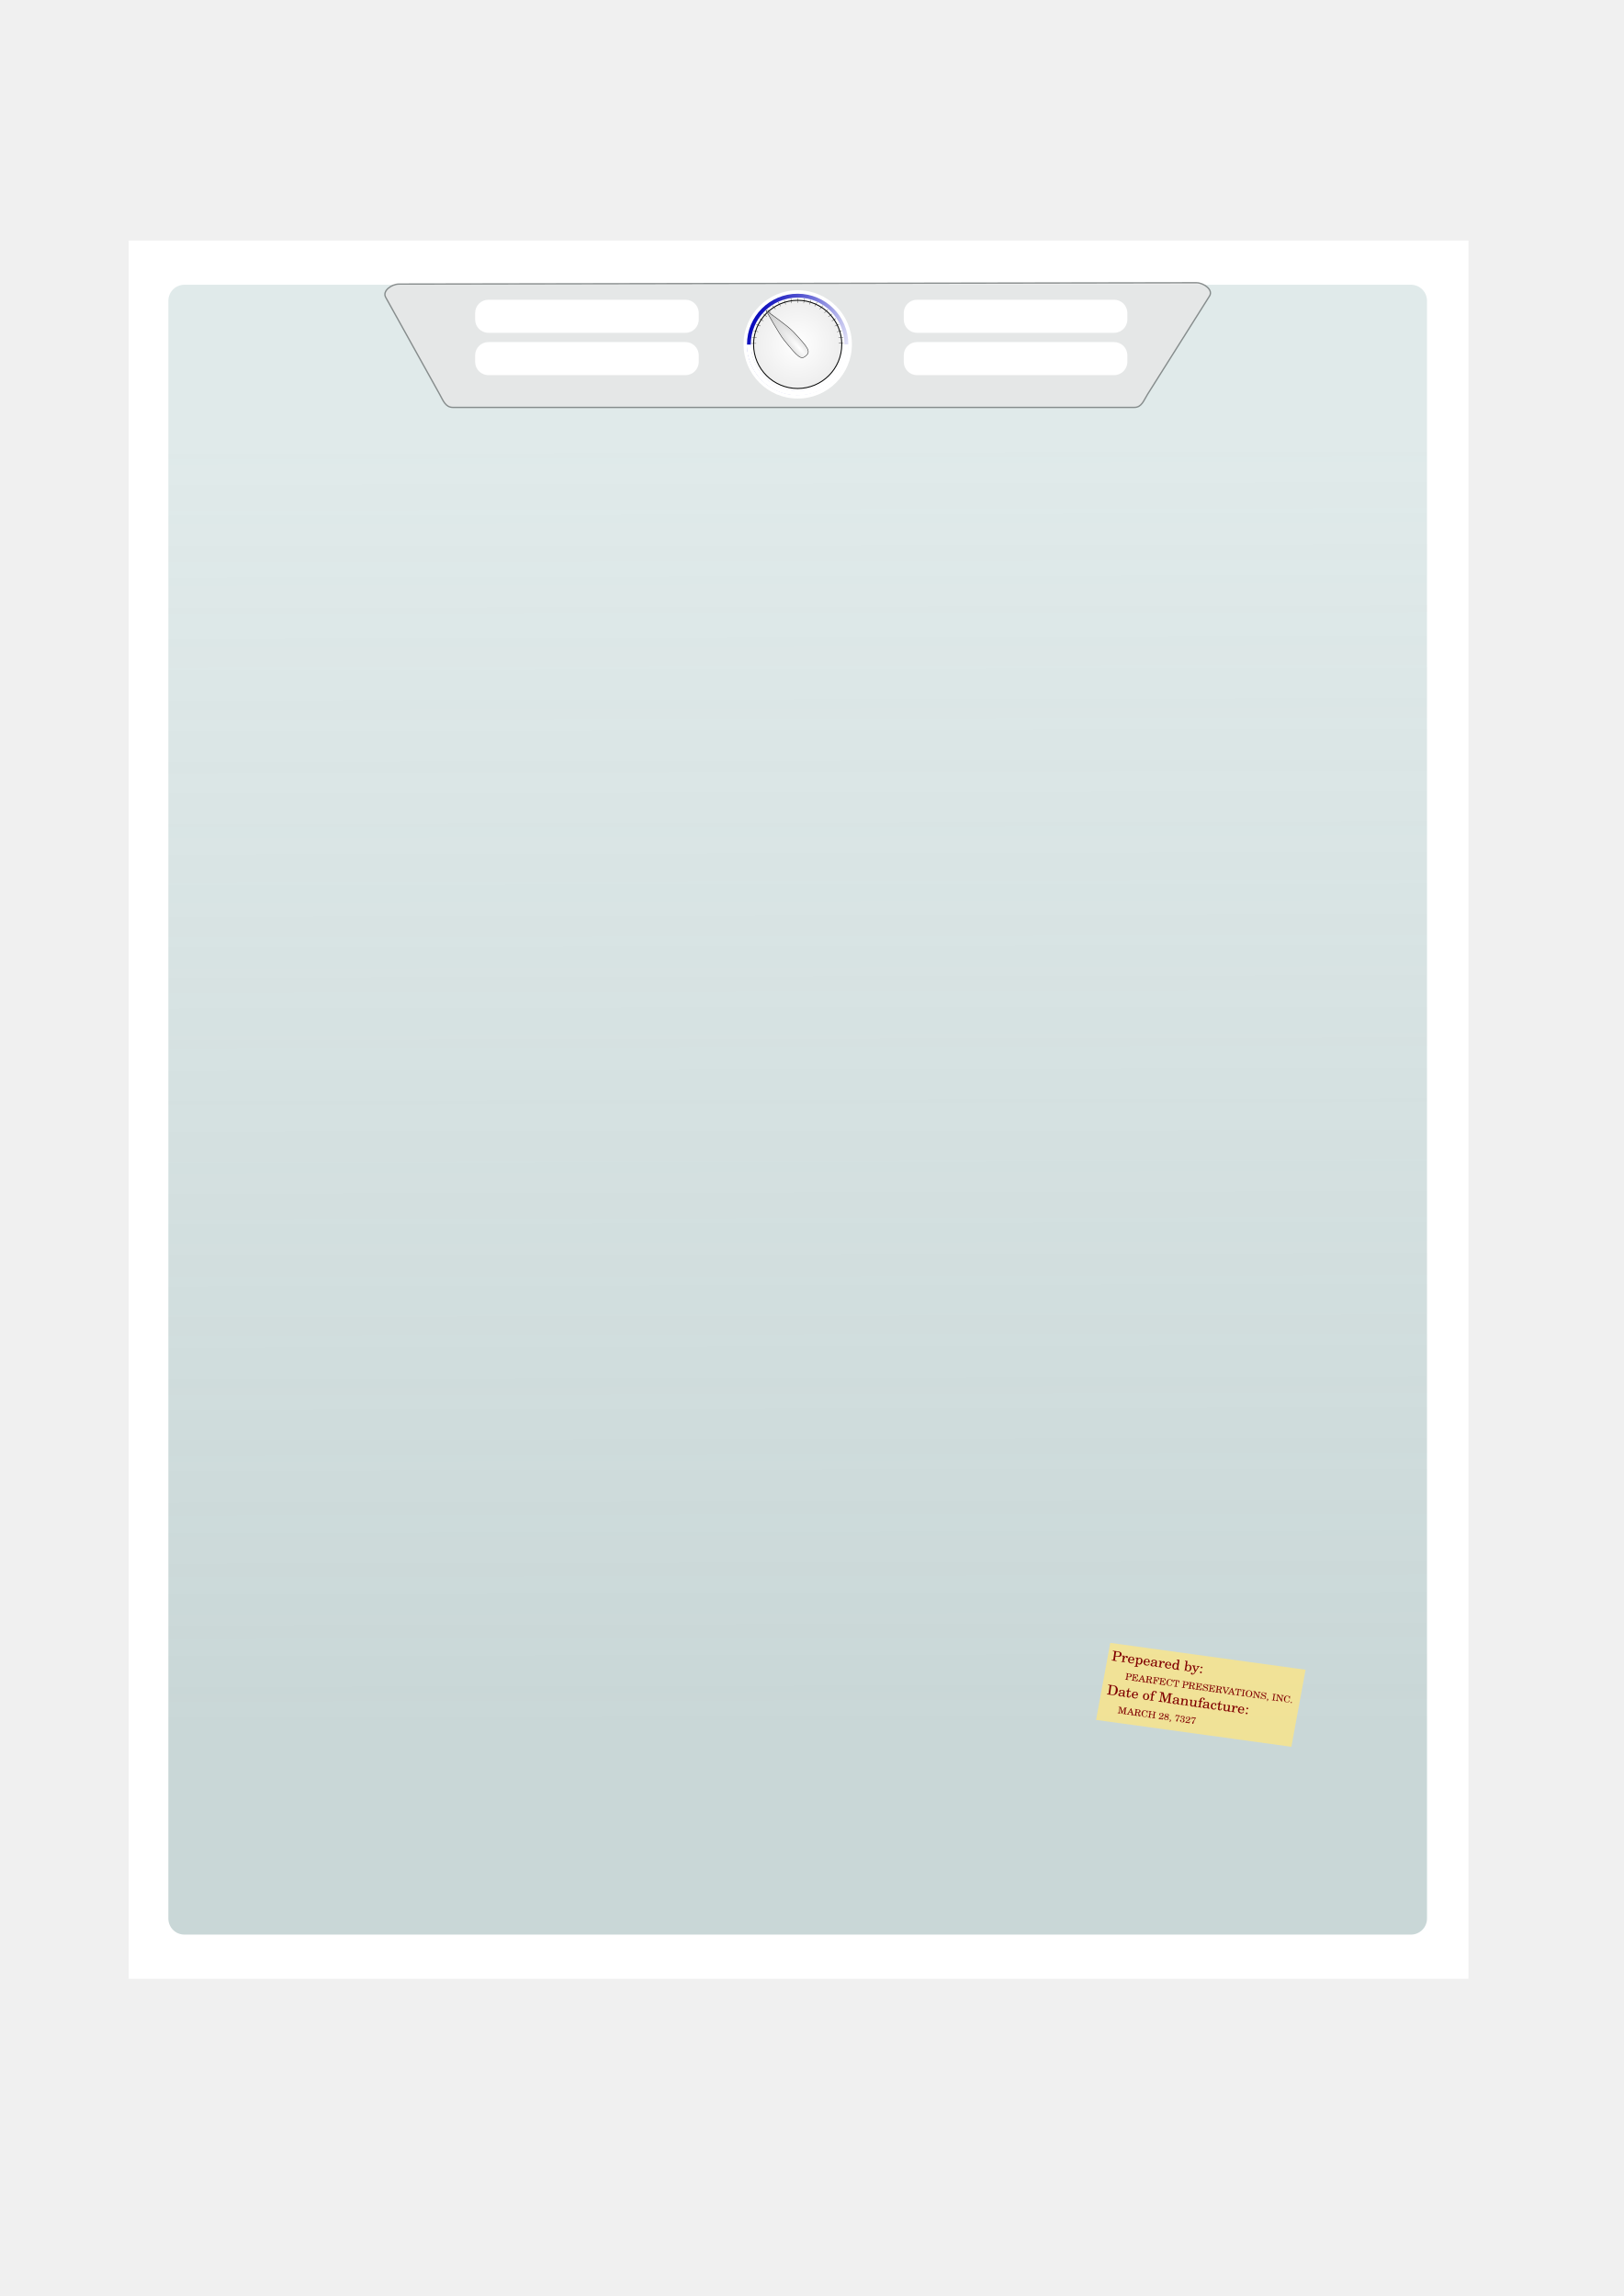
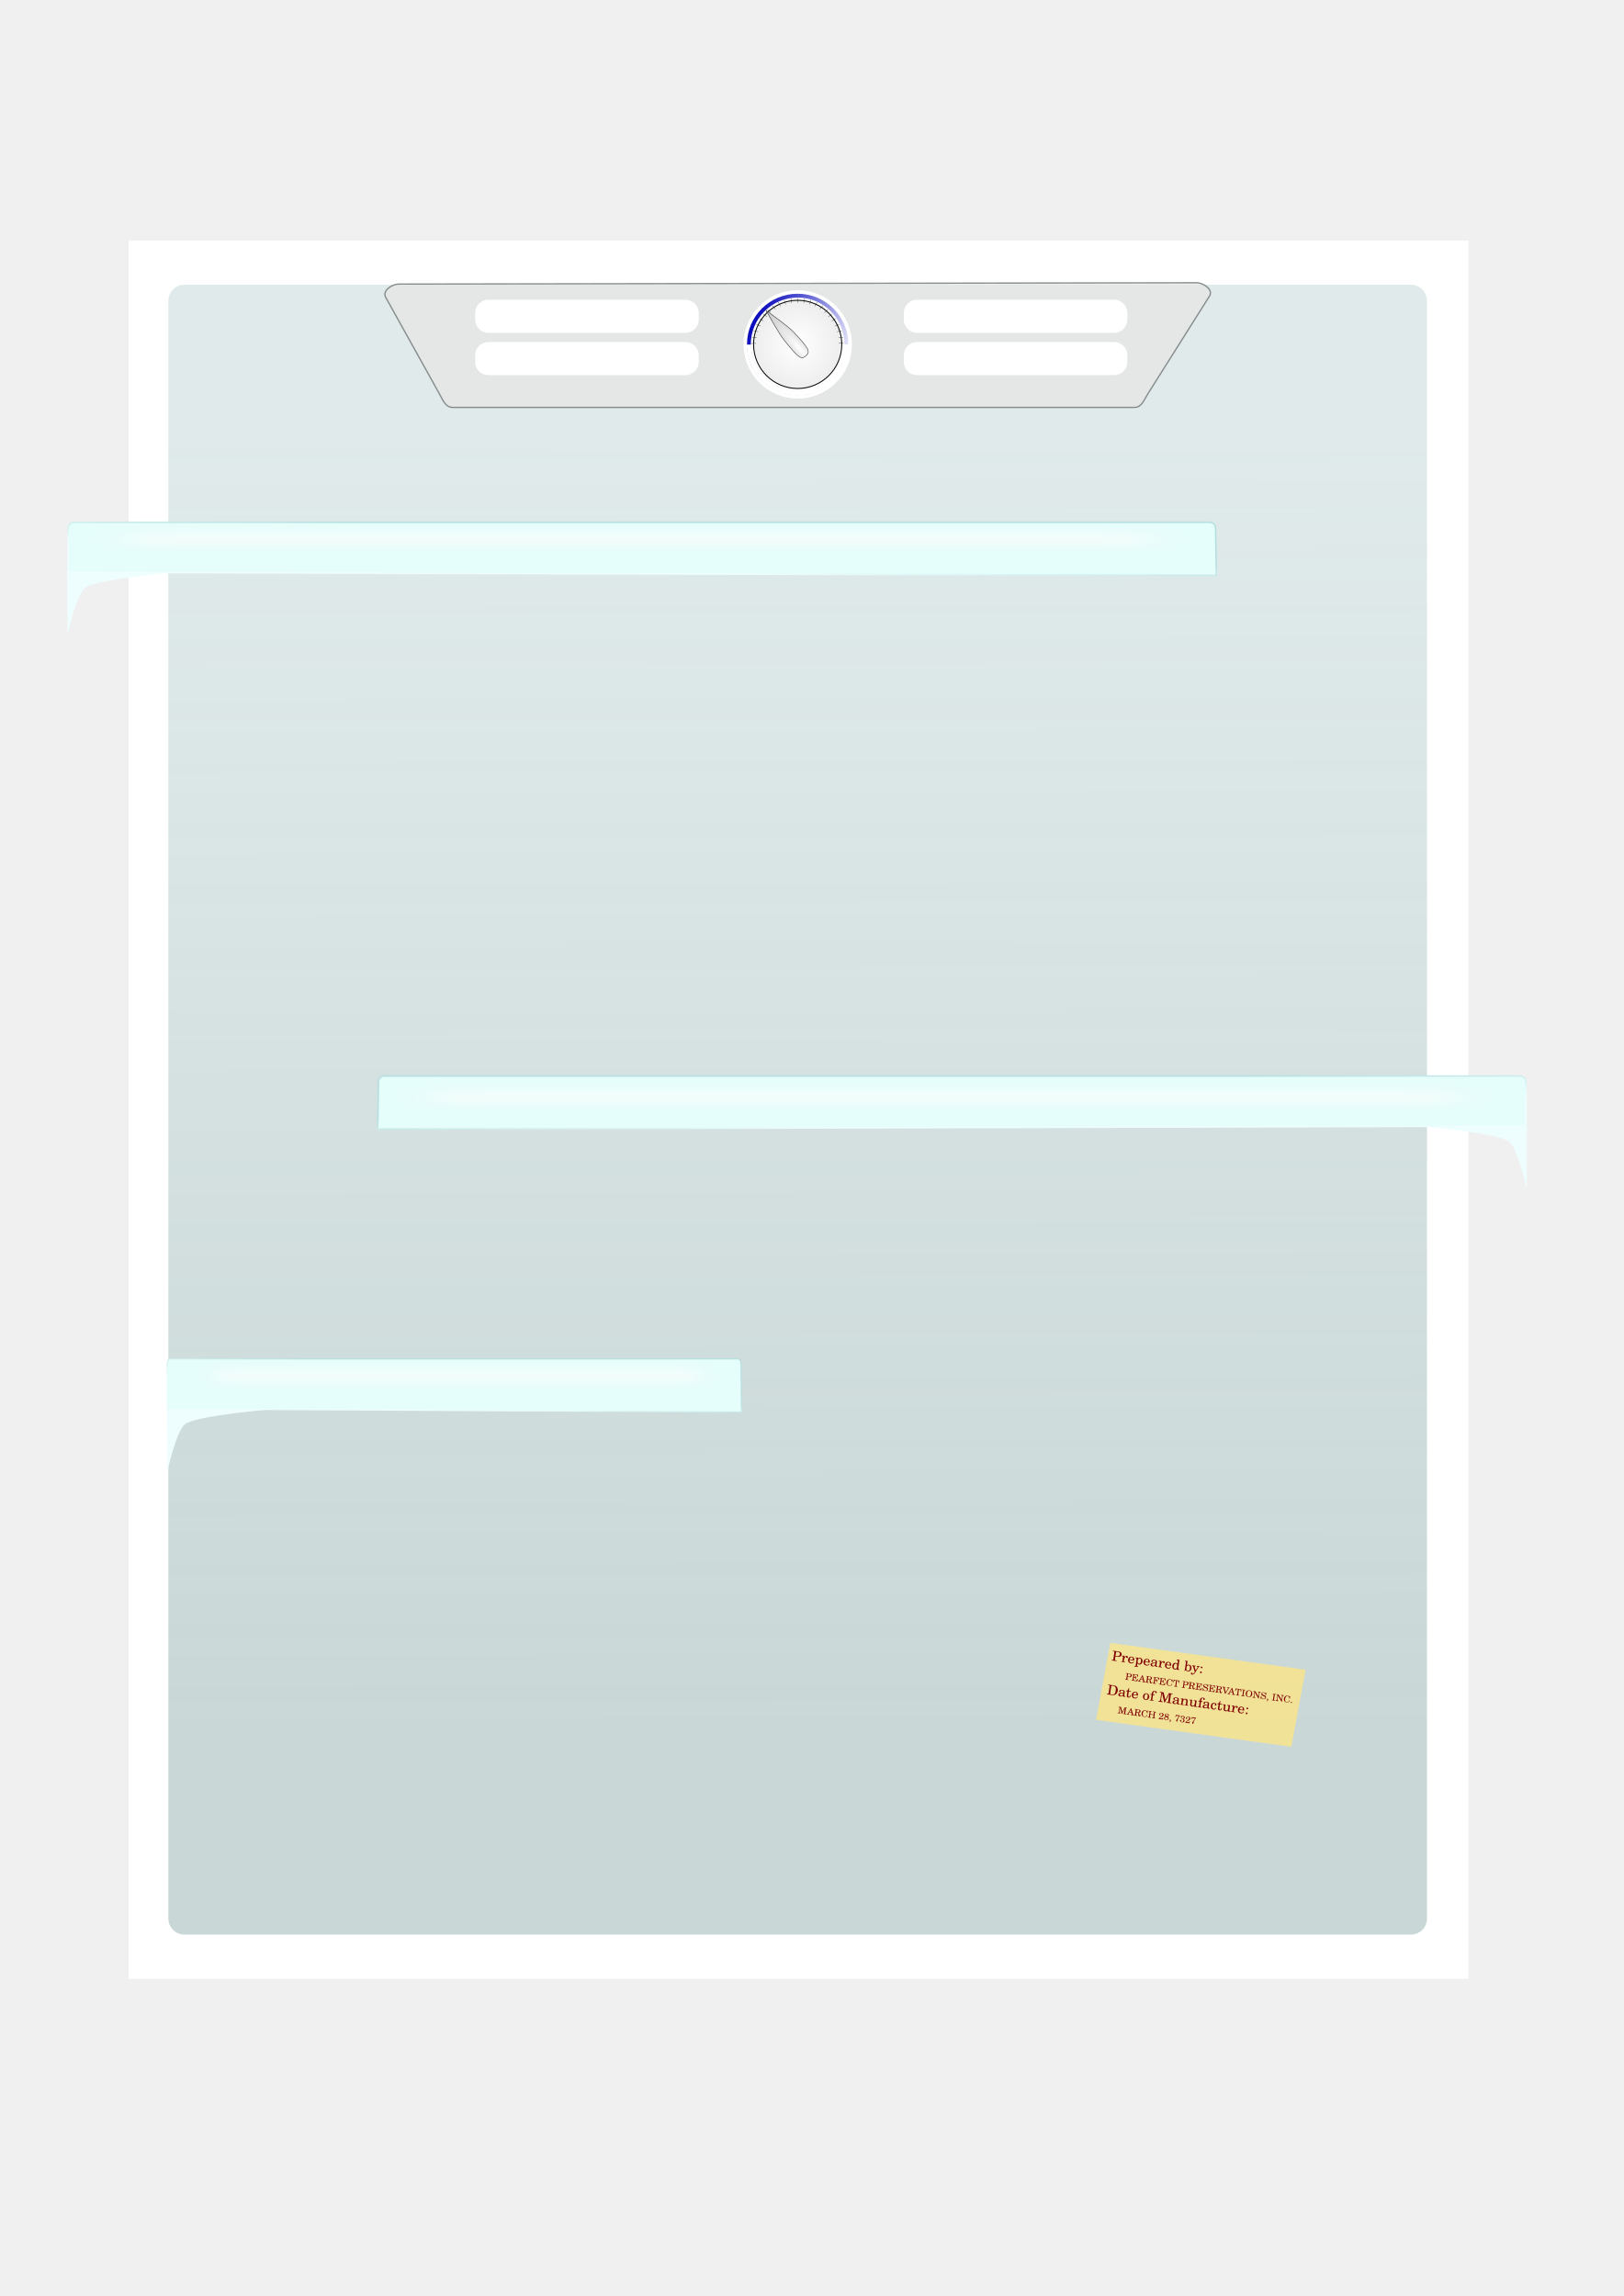
<svg xmlns="http://www.w3.org/2000/svg" xmlns:xlink="http://www.w3.org/1999/xlink" width="210mm" height="297mm" viewBox="0 0 210 297" version="1.1" id="svg1485">
  <defs id="defs1479">
    <linearGradient id="linearGradient4645">
      <stop style="stop-color:#dae6e6;stop-opacity:0.835" offset="0" id="stop4641" />
      <stop style="stop-color:#c9d7d7;stop-opacity:1" offset="1" id="stop4643" />
    </linearGradient>
    <linearGradient id="linearGradient2222">
      <stop id="stop2218" offset="0" style="stop-color:#ffffff;stop-opacity:1" />
      <stop id="stop2220" offset="1" style="stop-color:#d7d7d7;stop-opacity:1" />
    </linearGradient>
    <linearGradient id="linearGradient2148">
      <stop style="stop-color:#ffffff;stop-opacity:1" offset="0" id="stop2144" />
      <stop style="stop-color:#cccccc;stop-opacity:1" offset="1" id="stop2146" />
    </linearGradient>
    <linearGradient id="linearGradient2135">
      <stop style="stop-color:#0708bb;stop-opacity:1;" offset="0" id="stop2131" />
      <stop style="stop-color:#0708bb;stop-opacity:0;" offset="1" id="stop2133" />
    </linearGradient>
    <linearGradient id="linearGradient2058">
      <stop style="stop-color:#b6e0df;stop-opacity:1;" offset="0" id="stop2054" />
      <stop style="stop-color:#eefefe;stop-opacity:1" offset="1" id="stop2056" />
    </linearGradient>
    <linearGradient xlink:href="#linearGradient2058" id="linearGradient2060" x1="94.482" y1="66.33" x2="94.276" y2="70.473" gradientUnits="userSpaceOnUse" />
    <filter style="color-interpolation-filters:sRGB" id="filter2066" x="-0.008" width="1.015" y="-0.077" height="1.153">
      <feGaussianBlur stdDeviation="0.166" id="feGaussianBlur2068" />
    </filter>
    <linearGradient xlink:href="#linearGradient2135" id="linearGradient2137" x1="96.327" y1="25.377" x2="111.552" y2="31.732" gradientUnits="userSpaceOnUse" />
    <radialGradient xlink:href="#linearGradient2148" id="radialGradient2156" gradientUnits="userSpaceOnUse" gradientTransform="matrix(0.5414614,-0.4817819,1.937935,2.185916,-9.537299,13.7063)" cx="102.329" cy="29.667" fx="102.329" fy="29.667" r="2.425" />
    <radialGradient xlink:href="#linearGradient2222" id="radialGradient2216" cx="103.148" cy="28.731" fx="103.148" fy="28.731" r="6.687" gradientUnits="userSpaceOnUse" gradientTransform="matrix(2.276374,0.00577755,-0.00580525,2.287286,-131.4891,-37.58147)" />
    <linearGradient xlink:href="#linearGradient4645" id="linearGradient4649" x1="102.854" y1="42.327" x2="103.255" y2="236.899" gradientUnits="userSpaceOnUse" gradientTransform="matrix(0.8622206,0,0,0.8622206,14.23013,19.77708)" />
-     <linearGradient xlink:href="#linearGradient2058" id="linearGradient2098" gradientUnits="userSpaceOnUse" gradientTransform="matrix(0.5001963,0,0.0098504,0.9998061,4.385811,111.8435)" x1="94.482" y1="66.33" x2="94.276" y2="70.473" />
+     <linearGradient xlink:href="#linearGradient2058" id="linearGradient2098" gradientUnits="userSpaceOnUse" gradientTransform="matrix(0.5001963,0,0.0098504,0.9998061,17.1855,111.9671)" x1="94.482" y1="66.33" x2="94.276" y2="70.473" />
    <filter style="color-interpolation-filters:sRGB" id="filter5448" x="-0.044" width="1.087" y="-1.218" height="3.436">
      <feGaussianBlur stdDeviation="3.075" id="feGaussianBlur5450" />
    </filter>
    <linearGradient xlink:href="#linearGradient2058" id="linearGradient2092" gradientUnits="userSpaceOnUse" x1="94.482" y1="66.33" x2="94.276" y2="70.473" gradientTransform="matrix(-1,0,-0.01969306,0.9998061,206.2042,75.36876)" />
    <linearGradient gradientTransform="matrix(1,0,0.01969306,0.9998061,-0.03246692,3.742271)" xlink:href="#linearGradient2058" id="linearGradient2060-8" x1="94.482" y1="66.33" x2="94.276" y2="70.473" gradientUnits="userSpaceOnUse" />
    <radialGradient xlink:href="#linearGradient2148" id="radialGradient4778" gradientUnits="userSpaceOnUse" gradientTransform="matrix(0.5414614,-0.4817819,1.937935,2.185916,-9.537299,13.7063)" cx="102.329" cy="29.667" fx="102.329" fy="29.667" r="2.425" />
  </defs>
  <g id="layer1">
    <rect style="opacity:1;fill:#ffffff;fill-opacity:1;fill-rule:nonzero;stroke:none;stroke-width:0.978;stroke-miterlimit:4;stroke-dasharray:none;stroke-opacity:1" id="rect2030" width="173.278" height="224.854" x="16.643" y="31.115" ry="0" />
    <rect ry="2.074" y="36.835" x="21.774" height="213.414" width="162.786" id="rect2032" style="opacity:1;fill:url(#linearGradient4649);fill-opacity:1;fill-rule:nonzero;stroke:none;stroke-width:0.923;stroke-miterlimit:4;stroke-dasharray:none;stroke-opacity:1" />
    <path style="opacity:1;fill:#e6e6e6;fill-opacity:0.73;fill-rule:nonzero;stroke:#747a7a;stroke-width:0.172;stroke-miterlimit:4;stroke-dasharray:none;stroke-opacity:0.835" d="M 51.592,36.746 154.727,36.574 c 0.948,-0.002 2.216,0.909 1.711,1.711 l -8.008,12.702 c -0.506,0.802 -0.763,1.711 -1.711,1.711 H 58.563 c -0.948,0 -1.25,-0.883 -1.711,-1.711 l -6.971,-12.529 c -0.461,-0.828 0.763,-1.709 1.711,-1.711 z" id="rect2120" />
    <g id="g3205" transform="matrix(0.8622206,0,0,0.8622206,14.23013,19.77708)">
      <circle r="8.126" cy="28.731" cx="103.157" id="path2125" style="opacity:1;fill:#ffffff;fill-opacity:1;fill-rule:nonzero;stroke:none;stroke-width:0.177;stroke-miterlimit:4;stroke-dasharray:none;stroke-opacity:1" />
      <circle style="opacity:1;fill:url(#radialGradient2216);fill-opacity:1;fill-rule:nonzero;stroke:#070808;stroke-width:0.144;stroke-miterlimit:4;stroke-dasharray:none;stroke-opacity:1" id="circle2127" cx="103.148" cy="28.731" r="6.615" />
      <circle style="opacity:1;fill:none;fill-opacity:1;fill-rule:nonzero;stroke:url(#linearGradient2137);stroke-width:0.573;stroke-miterlimit:4;stroke-dasharray:none;stroke-opacity:1" id="circle2129" cx="103.148" cy="28.731" r="7.314" />
      <path d="m 110.463,28.731 a 7.314,7.314 0 0 1 -7.301,7.314 7.314,7.314 0 0 1 -7.328,-7.288" id="circle2139" style="opacity:1;fill:none;fill-opacity:1;fill-rule:nonzero;stroke:#ffffff;stroke-width:0.673;stroke-miterlimit:4;stroke-dasharray:none;stroke-opacity:1" />
      <path id="circle2141" d="m 102.488,26.826 c 2.384,2.541 2.613,2.986 1.9,3.615 -0.712,0.629 -1.081,0.363 -3.297,-2.372 -0.732,-0.903 -2.679,-4.41 -2.679,-4.41 0,0 3.24,2.276 4.077,3.167 z" style="opacity:1;fill:url(#radialGradient4778);fill-opacity:1;fill-rule:nonzero;stroke:#070808;stroke-width:0.061;stroke-miterlimit:4;stroke-dasharray:none;stroke-opacity:1" />
      <path id="path2158" d="m 96.205,28.588 0.713,-0.002" style="fill:none;stroke:#000000;stroke-width:0.04;stroke-linecap:butt;stroke-linejoin:miter;stroke-miterlimit:4;stroke-dasharray:none;stroke-opacity:1" />
      <path style="fill:none;stroke:#000000;stroke-width:0.04;stroke-linecap:butt;stroke-linejoin:miter;stroke-miterlimit:4;stroke-dasharray:none;stroke-opacity:1" d="m 109.324,28.497 0.713,-0.002" id="path2160" />
      <path style="fill:none;stroke:#000000;stroke-width:0.04;stroke-linecap:butt;stroke-linejoin:miter;stroke-miterlimit:4;stroke-dasharray:none;stroke-opacity:1" d="m 103.147,21.789 0.002,0.713" id="path2162" />
      <path style="fill:none;stroke:#000000;stroke-width:0.04;stroke-linecap:butt;stroke-linejoin:miter;stroke-miterlimit:4;stroke-dasharray:none;stroke-opacity:1" d="m 102.129,21.834 0.105,0.705" id="path2168" />
      <path id="path2170" d="m 101.129,22.056 0.217,0.679" style="fill:none;stroke:#000000;stroke-width:0.04;stroke-linecap:butt;stroke-linejoin:miter;stroke-miterlimit:4;stroke-dasharray:none;stroke-opacity:1" />
      <path style="fill:none;stroke:#000000;stroke-width:0.04;stroke-linecap:butt;stroke-linejoin:miter;stroke-miterlimit:4;stroke-dasharray:none;stroke-opacity:1" d="m 97.963,24.144 0.568,0.431" id="path2172" />
      <path id="path2174" d="m 98.605,23.488 0.517,0.491" style="fill:none;stroke:#000000;stroke-width:0.04;stroke-linecap:butt;stroke-linejoin:miter;stroke-miterlimit:4;stroke-dasharray:none;stroke-opacity:1" />
      <path style="fill:none;stroke:#000000;stroke-width:0.04;stroke-linecap:butt;stroke-linejoin:miter;stroke-miterlimit:4;stroke-dasharray:none;stroke-opacity:1" d="m 99.36,22.896 0.458,0.546" id="path2176" />
      <path id="path2178" d="m 100.219,22.391 0.36,0.616" style="fill:none;stroke:#000000;stroke-width:0.04;stroke-linecap:butt;stroke-linejoin:miter;stroke-miterlimit:4;stroke-dasharray:none;stroke-opacity:1" />
      <path id="path2180" d="m 97.402,24.836 0.602,0.381" style="fill:none;stroke:#000000;stroke-width:0.04;stroke-linecap:butt;stroke-linejoin:miter;stroke-miterlimit:4;stroke-dasharray:none;stroke-opacity:1" />
      <path style="fill:none;stroke:#000000;stroke-width:0.04;stroke-linecap:butt;stroke-linejoin:miter;stroke-miterlimit:4;stroke-dasharray:none;stroke-opacity:1" d="m 96.92,25.702 0.656,0.28" id="path2182" />
      <path id="path2186" d="m 96.288,27.684 0.712,0.031" style="fill:none;stroke:#000000;stroke-width:0.04;stroke-linecap:butt;stroke-linejoin:miter;stroke-miterlimit:4;stroke-dasharray:none;stroke-opacity:1" />
      <path style="fill:none;stroke:#000000;stroke-width:0.04;stroke-linecap:butt;stroke-linejoin:miter;stroke-miterlimit:4;stroke-dasharray:none;stroke-opacity:1" d="m 96.528,26.665 0.693,0.166" id="path2188" />
      <path id="path2190" d="m 104.151,21.842 -0.105,0.705" style="fill:none;stroke:#000000;stroke-width:0.04;stroke-linecap:butt;stroke-linejoin:miter;stroke-miterlimit:4;stroke-dasharray:none;stroke-opacity:1" />
      <path style="fill:none;stroke:#000000;stroke-width:0.04;stroke-linecap:butt;stroke-linejoin:miter;stroke-miterlimit:4;stroke-dasharray:none;stroke-opacity:1" d="m 105.152,22.064 -0.217,0.679" id="path2192" />
      <path id="path2194" d="m 108.318,24.152 -0.568,0.431" style="fill:none;stroke:#000000;stroke-width:0.04;stroke-linecap:butt;stroke-linejoin:miter;stroke-miterlimit:4;stroke-dasharray:none;stroke-opacity:1" />
      <path style="fill:none;stroke:#000000;stroke-width:0.04;stroke-linecap:butt;stroke-linejoin:miter;stroke-miterlimit:4;stroke-dasharray:none;stroke-opacity:1" d="m 107.675,23.497 -0.517,0.491" id="path2196" />
      <path id="path2198" d="m 106.921,22.905 -0.458,0.546" style="fill:none;stroke:#000000;stroke-width:0.04;stroke-linecap:butt;stroke-linejoin:miter;stroke-miterlimit:4;stroke-dasharray:none;stroke-opacity:1" />
      <path style="fill:none;stroke:#000000;stroke-width:0.04;stroke-linecap:butt;stroke-linejoin:miter;stroke-miterlimit:4;stroke-dasharray:none;stroke-opacity:1" d="m 106.062,22.399 -0.36,0.616" id="path2200" />
      <path style="fill:none;stroke:#000000;stroke-width:0.04;stroke-linecap:butt;stroke-linejoin:miter;stroke-miterlimit:4;stroke-dasharray:none;stroke-opacity:1" d="m 108.879,24.844 -0.602,0.381" id="path2202" />
      <path id="path2204" d="m 109.36,25.71 -0.656,0.28" style="fill:none;stroke:#000000;stroke-width:0.04;stroke-linecap:butt;stroke-linejoin:miter;stroke-miterlimit:4;stroke-dasharray:none;stroke-opacity:1" />
      <path style="fill:none;stroke:#000000;stroke-width:0.04;stroke-linecap:butt;stroke-linejoin:miter;stroke-miterlimit:4;stroke-dasharray:none;stroke-opacity:1" d="m 109.992,27.692 -0.712,0.031" id="path2206" />
      <path id="path2208" d="m 109.753,26.673 -0.693,0.166" style="fill:none;stroke:#000000;stroke-width:0.04;stroke-linecap:butt;stroke-linejoin:miter;stroke-miterlimit:4;stroke-dasharray:none;stroke-opacity:1" />
    </g>
    <g id="g2254" transform="matrix(0.8622206,0,0,0.8622206,12.4051,19.77708)">
      <rect ry="1.984" y="22.032" x="121.179" height="4.961" width="33.536" id="rect2224" style="opacity:1;fill:#ffffff;fill-opacity:1;fill-rule:nonzero;stroke:none;stroke-width:0.673;stroke-miterlimit:4;stroke-dasharray:none;stroke-opacity:1" />
      <rect style="opacity:1;fill:#ffffff;fill-opacity:1;fill-rule:nonzero;stroke:none;stroke-width:0.673;stroke-miterlimit:4;stroke-dasharray:none;stroke-opacity:1" id="rect2242" width="33.536" height="4.961" x="121.179" y="28.382" ry="1.984" />
    </g>
    <g id="g2250" transform="matrix(0.8622206,0,0,0.8622206,14.23013,19.77708)">
      <rect ry="1.984" y="22.032" x="54.769" height="4.961" width="33.536" id="rect2244" style="opacity:1;fill:#ffffff;fill-opacity:1;fill-rule:nonzero;stroke:none;stroke-width:0.673;stroke-miterlimit:4;stroke-dasharray:none;stroke-opacity:1" />
      <rect style="opacity:1;fill:#ffffff;fill-opacity:1;fill-rule:nonzero;stroke:none;stroke-width:0.673;stroke-miterlimit:4;stroke-dasharray:none;stroke-opacity:1" id="rect2246" width="33.536" height="4.961" x="54.769" y="28.382" ry="1.984" />
    </g>
    <rect style="opacity:1;fill:#ffe680;fill-opacity:0.73;fill-rule:nonzero;stroke:none;stroke-width:0.225;stroke-miterlimit:4;stroke-dasharray:none;stroke-opacity:0.835" id="rect4651" width="25.495" height="10.132" x="179.91" y="191.159" ry="0" transform="matrix(0.990668,0.1362974,-0.1811829,0.9834494,0,0)" />
    <text xml:space="preserve" style="font-style:normal;font-variant:normal;font-weight:normal;font-stretch:normal;font-size:1.825px;line-height:1.25;font-family:'Century Schoolbook';-inkscape-font-specification:'Century Schoolbook, Normal';font-variant-ligatures:normal;font-variant-caps:normal;font-variant-numeric:normal;font-feature-settings:normal;text-align:start;letter-spacing:0px;word-spacing:0px;writing-mode:lr-tb;text-anchor:start;fill:#000000;fill-opacity:1;stroke:none;stroke-width:0.132" x="167.101" y="198.59" id="text4655" transform="matrix(1.020795,0.1437195,-0.1352427,0.9605873,0,0)">
      <tspan x="167.101" y="198.59" style="font-style:normal;font-variant:normal;font-weight:normal;font-stretch:normal;font-size:1.825px;font-family:'Century Schoolbook';-inkscape-font-specification:'Century Schoolbook, Normal';font-variant-ligatures:normal;font-variant-caps:normal;font-variant-numeric:normal;font-feature-settings:normal;text-align:start;writing-mode:lr-tb;text-anchor:start;fill:#800000;stroke-width:0.132" id="tspan4669">Prepeared by: </tspan>
      <tspan x="167.101" y="200.871" style="font-style:normal;font-variant:normal;font-weight:normal;font-stretch:normal;font-size:1.217px;font-family:'Century Schoolbook';-inkscape-font-specification:'Century Schoolbook, Normal';font-variant-ligatures:normal;font-variant-caps:normal;font-variant-numeric:normal;font-feature-settings:normal;text-align:start;writing-mode:lr-tb;text-anchor:start;fill:#800000;stroke-width:0.132" id="tspan4677">      PEARFECT PRESERVATIONS, INC.</tspan>
      <tspan x="167.101" y="203.152" style="font-style:normal;font-variant:normal;font-weight:normal;font-stretch:normal;font-size:1.825px;font-family:'Century Schoolbook';-inkscape-font-specification:'Century Schoolbook, Normal';font-variant-ligatures:normal;font-variant-caps:normal;font-variant-numeric:normal;font-feature-settings:normal;text-align:start;writing-mode:lr-tb;text-anchor:start;fill:#800000;stroke-width:0.132" id="tspan4665">Date of Manufacture: </tspan>
      <tspan x="167.101" y="205.434" style="font-style:normal;font-variant:normal;font-weight:normal;font-stretch:normal;font-size:1.217px;font-family:'Century Schoolbook';-inkscape-font-specification:'Century Schoolbook, Normal';font-variant-ligatures:normal;font-variant-caps:normal;font-variant-numeric:normal;font-feature-settings:normal;text-align:start;writing-mode:lr-tb;text-anchor:start;fill:#800000;stroke-width:0.132" id="tspan4679">     MARCH 28, 7327</tspan>
    </text>
    <text xml:space="preserve" style="font-style:normal;font-weight:normal;font-size:10.583px;line-height:1.25;font-family:sans-serif;letter-spacing:0px;word-spacing:0px;fill:#000000;fill-opacity:1;stroke:none;stroke-width:0.265" x="197.776" y="207.571" id="text4659">
      <tspan id="tspan4657" x="197.776" y="217.226" style="stroke-width:0.265" />
    </text>
  </g>
-   <g id="layer2" style="display:none">
+   <g id="layer2" style="display:inline">
    <path style="opacity:1;fill:#e5fdfb;fill-opacity:1;fill-rule:nonzero;stroke:url(#linearGradient2060-8);stroke-width:0.196;stroke-miterlimit:4;stroke-dasharray:none;stroke-opacity:1" d="M 9.607,67.561 H 156.467 c 0.409,0 0.746,0.329 0.752,0.738 l 0.1,6.128 -148.501,-0.396 -0.011,-5.721 c -8e-4,-0.409 0.391,-0.749 0.8,-0.749 z" id="rect828" />
    <rect transform="matrix(0.7810937,0,0.07327374,0.2210742,0.2383961,58.42778)" style="opacity:1;fill:#f8fdfb;fill-opacity:1;fill-rule:nonzero;stroke:none;stroke-width:0.468;stroke-miterlimit:4;stroke-dasharray:none;stroke-opacity:1;filter:url(#filter5448)" id="rect830" width="169.636" height="6.059" x="15.818" y="48.074" ry="0.683" />
    <path style="opacity:1;fill:#eefefe;fill-opacity:1;fill-rule:nonzero;stroke:none;stroke-width:0.2;stroke-miterlimit:4;stroke-dasharray:none;stroke-opacity:1" d="m 8.687,74.064 12.926,0.091 c 0,0 -5.933,0.519 -8.998,1.275 -0.798,0.197 -1.402,0.41 -1.655,0.635 -1.131,1.002 -2.226,6.024 -2.226,6.024 z" id="rect2050" />
    <path id="path2088" d="M 196.564,139.188 H 49.704 c -0.409,0 -0.746,0.329 -0.752,0.738 l -0.1,6.128 148.501,-0.396 0.011,-5.721 c 7.9e-4,-0.409 -0.391,-0.749 -0.8,-0.749 z" style="opacity:1;fill:#e5fdfb;fill-opacity:1;fill-rule:nonzero;stroke:url(#linearGradient2092);stroke-width:0.196;stroke-miterlimit:4;stroke-dasharray:none;stroke-opacity:1" />
    <path id="path2090" d="m 197.485,145.691 -12.926,0.091 c 0,0 5.933,0.519 8.998,1.275 0.798,0.197 1.402,0.41 1.655,0.635 1.131,1.002 2.226,6.024 2.226,6.024 z" style="opacity:1;fill:#eefefe;fill-opacity:1;fill-rule:nonzero;stroke:none;stroke-width:0.2;stroke-miterlimit:4;stroke-dasharray:none;stroke-opacity:1" />
-     <path style="opacity:1;fill:#e5fdfb;fill-opacity:1;fill-rule:nonzero;stroke:url(#linearGradient2098);stroke-width:0.139;stroke-miterlimit:4;stroke-dasharray:none;stroke-opacity:1" d="M 9.208,175.663 H 82.666 c 0.204,0 0.373,0.329 0.376,0.738 l 0.05,6.128 -74.279,-0.396 -0.006,-5.721 c -4e-4,-0.409 0.196,-0.749 0.4,-0.749 z" id="path2094" />
-     <path style="opacity:1;fill:#eefefe;fill-opacity:1;fill-rule:nonzero;stroke:none;stroke-width:0.2;stroke-miterlimit:4;stroke-dasharray:none;stroke-opacity:1" d="m 8.687,182.166 12.926,0.091 c 0,0 -5.933,0.519 -8.998,1.275 -0.798,0.197 -1.402,0.41 -1.655,0.635 -1.131,1.002 -2.226,6.024 -2.226,6.024 z" id="path2096" />
+     <path style="opacity:1;fill:#e5fdfb;fill-opacity:1;fill-rule:nonzero;stroke:url(#linearGradient2098);stroke-width:0.139;stroke-miterlimit:4;stroke-dasharray:none;stroke-opacity:1" d="m 22.007,175.786 h 73.459 c 0.204,0 0.373,0.329 0.376,0.738 l 0.05,6.128 -74.279,-0.396 -0.006,-5.721 c -4e-4,-0.409 0.196,-0.749 0.4,-0.749 z" id="path2094" />
+     <path style="opacity:1;fill:#eefefe;fill-opacity:1;fill-rule:nonzero;stroke:none;stroke-width:0.2;stroke-miterlimit:4;stroke-dasharray:none;stroke-opacity:1" d="m 21.613,182.256 12.926,0.091 c 0,0 -5.933,0.519 -8.998,1.275 -0.798,0.197 -1.402,0.41 -1.655,0.635 -1.131,1.002 -2.226,6.024 -2.226,6.024 z" id="path2096" />
    <rect ry="0.683" y="48.074" x="15.818" height="6.059" width="169.636" id="rect2100" style="opacity:1;fill:#f8fdfb;fill-opacity:1;fill-rule:nonzero;stroke:none;stroke-width:0.468;stroke-miterlimit:4;stroke-dasharray:none;stroke-opacity:1;filter:url(#filter5448)" transform="matrix(0.7810937,0,0.07327374,0.2210742,39.73691,130.6212)" />
-     <rect transform="matrix(0.3698426,0,0.03469462,0.2210742,7.489467,166.529)" style="opacity:1;fill:#f8fdfb;fill-opacity:1;fill-rule:nonzero;stroke:none;stroke-width:0.468;stroke-miterlimit:4;stroke-dasharray:none;stroke-opacity:1;filter:url(#filter5448)" id="rect2102" width="169.636" height="6.059" x="15.818" y="48.074" ry="0.683" />
+     <rect transform="matrix(0.3698426,0,0.03469462,0.2210742,20.28915,166.6526)" style="opacity:1;fill:#f8fdfb;fill-opacity:1;fill-rule:nonzero;stroke:none;stroke-width:0.468;stroke-miterlimit:4;stroke-dasharray:none;stroke-opacity:1;filter:url(#filter5448)" id="rect2102" width="169.636" height="6.059" x="15.818" y="48.074" ry="0.683" />
  </g>
</svg>
